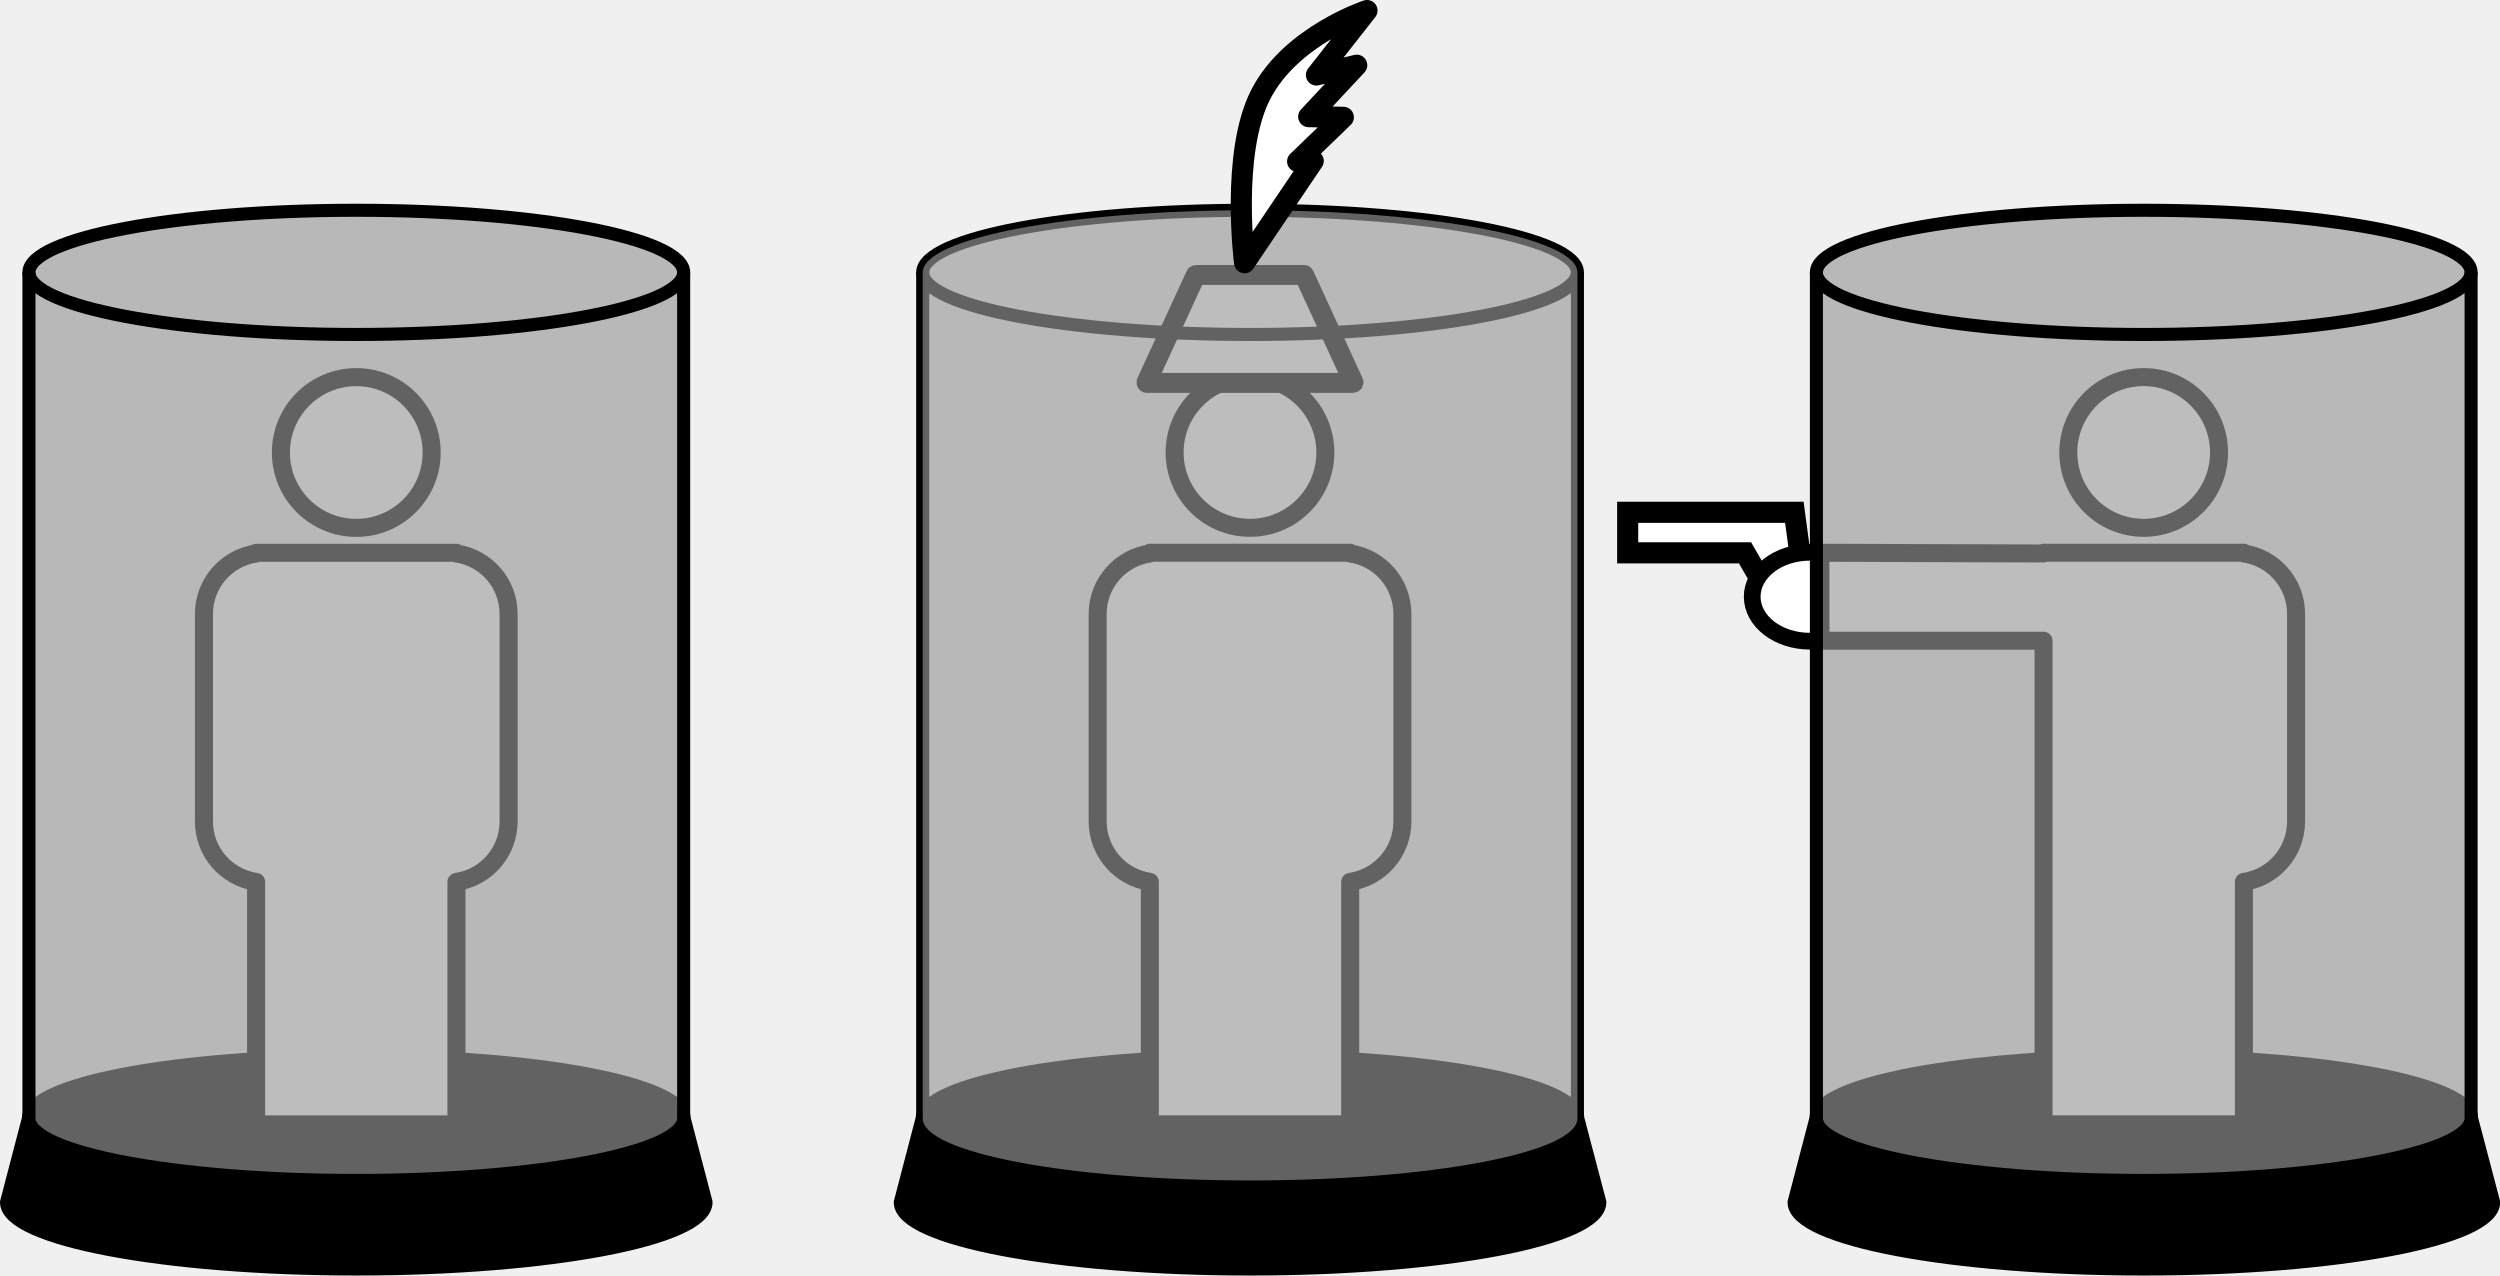
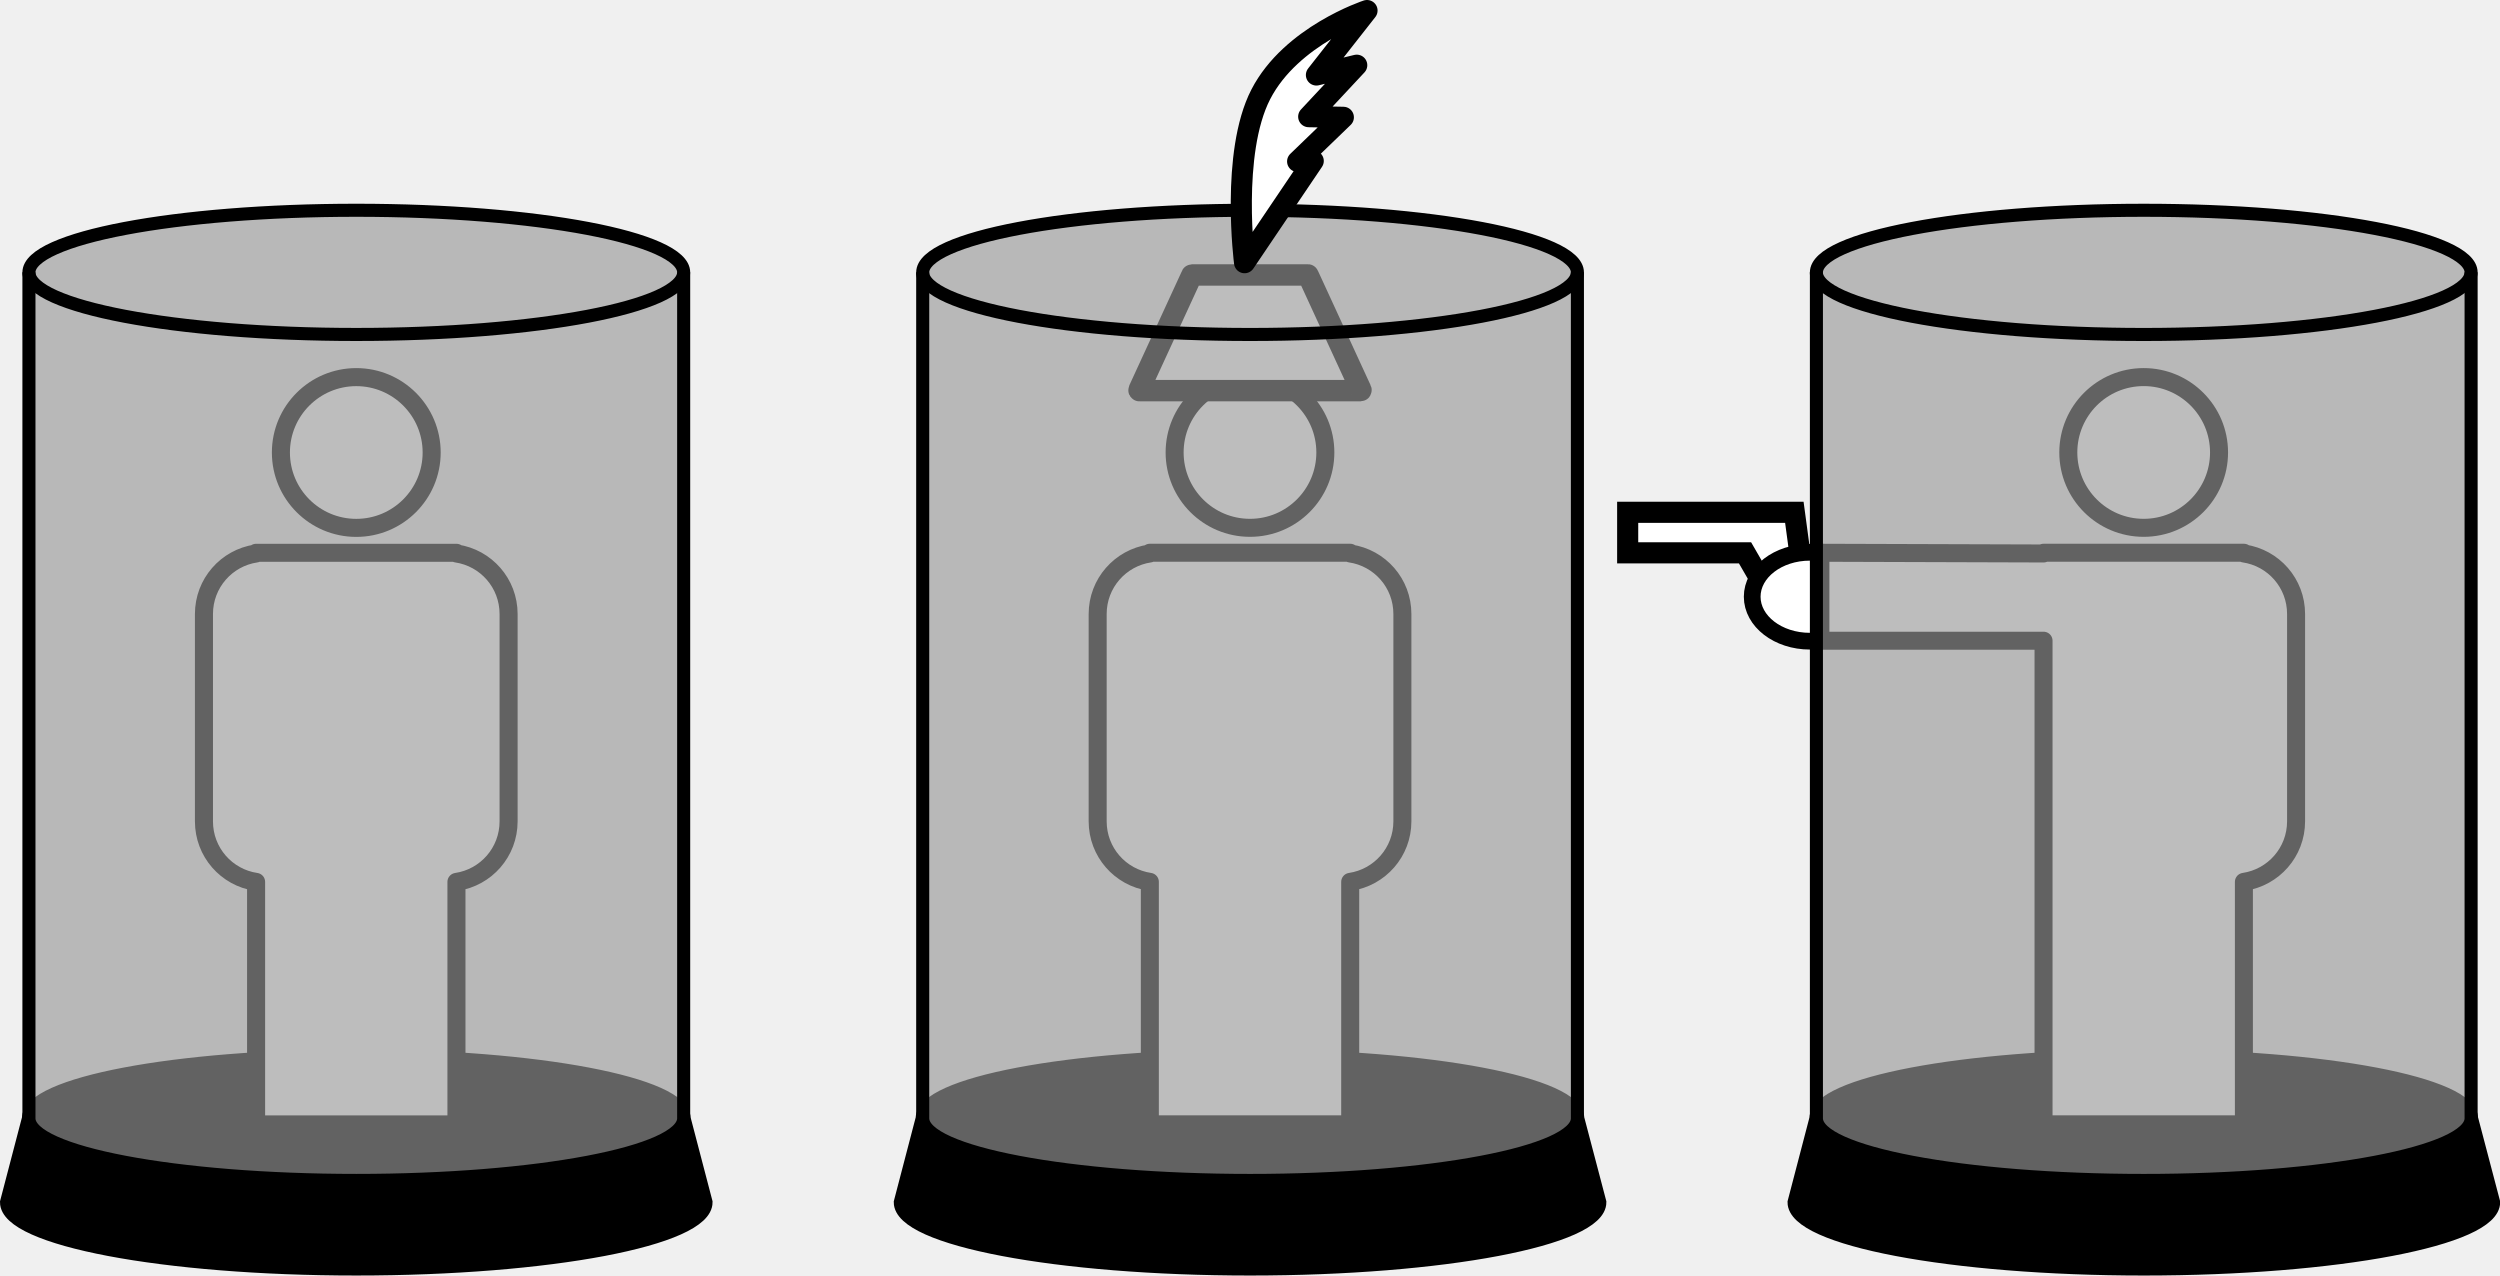
<svg xmlns="http://www.w3.org/2000/svg" width="31.381mm" height="16.011mm" viewBox="0 0 31.381 16.011" version="1.1" id="svg1843">
  <defs id="defs1837" />
  <g id="layer1" transform="translate(-59.78369,-61.77556)">
    <g id="g1821" transform="matrix(0.2645833,0,0,0.2645833,-58.94627,-186.4381)">
      <path id="path1715" style="color:#000000;overflow:visible;fill:#000000;stroke:#000000;stroke-width:0.662;stroke-miterlimit:4;stroke-dasharray:none" d="m 481.177,991.188 c 0,-1.627 -6.954,-2.947 -15.531,-2.947 -8.577,0 -15.531,1.32 -15.531,2.947 l -1.041,3.98 c -1e-5,1.736 7.42,3.145 16.572,3.145 9.152,0 16.572,-1.408 16.572,-3.145 z" />
      <path style="fill:#ffffff;fill-opacity:1;stroke:#000000;stroke-width:0.856;stroke-linecap:round;stroke-linejoin:round;stroke-miterlimit:4;stroke-dasharray:none;stroke-opacity:1" d="m 465.646,956.022 a 3.576,3.576 0 0 0 -3.576,3.576 3.576,3.576 0 0 0 3.576,3.576 3.576,3.576 0 0 0 3.576,-3.576 3.576,3.576 0 0 0 -3.576,-3.576 z m -4.753,8.335 v 0.032 c -1.403,0.207 -2.474,1.411 -2.474,2.874 v 9.834 c 0,1.463 1.07,2.666 2.474,2.873 v 11.505 h 9.505 v -11.505 c 1.403,-0.207 2.474,-1.411 2.474,-2.873 v -9.834 c 0,-1.463 -1.07,-2.666 -2.474,-2.874 v -0.032 h -0.432 -8.642 z" id="path1719" />
      <path id="ellipse1721" style="color:#000000;overflow:visible;opacity:0.644;fill:#999999;stroke:none;stroke-width:0.62;stroke-miterlimit:4;stroke-dasharray:none" d="m 481.178,951.053 c 0,-1.627 -6.954,-2.947 -15.531,-2.947 -8.577,0 -15.531,1.32 -15.531,2.947 v 40.135 c 0,1.627 6.954,2.945 15.531,2.945 8.577,0 15.531,-1.318 15.531,-2.945 z" />
      <path id="path1798" style="color:#000000;overflow:visible;opacity:1;fill:none;stroke:#000000;stroke-width:0.62;stroke-miterlimit:4;stroke-dasharray:none" d="m 481.178,951.053 c 0,-1.627 -6.954,-2.947 -15.531,-2.947 -8.577,0 -15.531,1.32 -15.531,2.947 v 40.135 c 0,1.627 6.954,2.945 15.531,2.945 8.577,0 15.531,-1.318 15.531,-2.945 z" />
      <path id="ellipse1800" style="color:#000000;overflow:visible;fill:none;stroke:#000000;stroke-width:0.62;stroke-miterlimit:4;stroke-dasharray:none" d="m 481.177,951.052 c 0,1.627 -6.953,2.946 -15.531,2.946 -8.577,0 -15.531,-1.319 -15.531,-2.946" />
    </g>
    <g id="g941">
      <path style="fill:#ffffff;fill-rule:evenodd;stroke:#000000;stroke-width:0.265px;stroke-linecap:butt;stroke-linejoin:miter;stroke-opacity:1" d="m 82.307,68.206 h -2.092 v 0.509 h 1.473 l 0.391,0.677 h 0.388 z" id="path932" />
      <ellipse style="color:#000000;overflow:visible;fill:#ffffff;stroke:#000000;stroke-width:0.21;stroke-linecap:round;stroke-linejoin:round;stroke-miterlimit:4;stroke-dasharray:none" id="path930" cx="82.502" cy="69.266" rx="0.724" ry="0.558" />
      <path id="path848" style="color:#000000;overflow:visible;fill:#000000;stroke:#000000;stroke-width:0.175;stroke-miterlimit:4;stroke-dasharray:none" d="m 90.802,75.814 c 0,-0.431 -1.84,-0.78 -4.109,-0.78 -2.269,0 -4.109,0.349 -4.109,0.78 l -0.275,1.053 c -3e-6,0.459 1.963,0.832 4.385,0.832 2.422,0 4.385,-0.373 4.385,-0.832 z" />
      <path style="fill:#ffffff;fill-opacity:1;stroke:#000000;stroke-width:0.226;stroke-linecap:round;stroke-linejoin:round;stroke-miterlimit:4;stroke-dasharray:none;stroke-opacity:1" d="m 86.692,66.509 c -0.523,-9e-6 -0.946,0.424 -0.946,0.946 -1.1e-5,0.523 0.424,0.946 0.946,0.946 0.523,1.1e-5 0.946,-0.424 0.946,-0.946 9e-6,-0.523 -0.424,-0.946 -0.946,-0.946 z m -1.257,2.205 v 0.009 l -2.801,-0.009 v 1.104 l 2.801,-2.6e-5 v 6.071 h 2.515 v -3.044 c 0.371,-0.055 0.655,-0.373 0.655,-0.76 v -2.602 c 0,-0.387 -0.283,-0.705 -0.655,-0.76 v -0.009 h -0.114 -2.287 z" id="path850" />
      <path id="path852" style="color:#000000;overflow:visible;opacity:0.644;fill:#999999;stroke:none;stroke-width:0.164;stroke-miterlimit:4;stroke-dasharray:none" d="m 90.802,65.195 c 0,-0.431 -1.84,-0.78 -4.109,-0.78 -2.269,0 -4.109,0.349 -4.109,0.78 v 10.619 c 0,0.431 1.84,0.779 4.109,0.779 2.269,0 4.109,-0.349 4.109,-0.779 z" />
      <path id="path854" style="color:#000000;overflow:visible;fill:none;stroke:#000000;stroke-width:0.164;stroke-miterlimit:4;stroke-dasharray:none" d="m 90.802,65.195 c 0,-0.431 -1.84,-0.78 -4.109,-0.78 -2.269,0 -4.109,0.349 -4.109,0.78 v 10.619 c 0,0.431 1.84,0.779 4.109,0.779 2.269,0 4.109,-0.349 4.109,-0.779 z" />
      <path id="path856" style="color:#000000;overflow:visible;fill:none;stroke:#000000;stroke-width:0.164;stroke-miterlimit:4;stroke-dasharray:none" d="m 90.801,65.194 c 0,0.431 -1.84,0.78 -4.109,0.78 -2.269,0 -4.109,-0.349 -4.109,-0.78" />
    </g>
    <g id="g917">
      <path id="path836" style="color:#000000;overflow:visible;fill:#000000;stroke:#000000;stroke-width:0.175;stroke-miterlimit:4;stroke-dasharray:none" d="m 79.583,75.814 c 0,-0.431 -1.84,-0.78 -4.109,-0.78 -2.269,0 -4.109,0.349 -4.109,0.78 l -0.275,1.053 c -3e-6,0.459 1.963,0.832 4.385,0.832 2.422,0 4.385,-0.373 4.385,-0.832 z" />
      <path style="fill:#ffffff;fill-opacity:1;stroke:#000000;stroke-width:0.226;stroke-linecap:round;stroke-linejoin:round;stroke-miterlimit:4;stroke-dasharray:none;stroke-opacity:1" d="m 75.474,66.509 a 0.946,0.946 0 0 0 -0.946,0.946 0.946,0.946 0 0 0 0.946,0.946 0.946,0.946 0 0 0 0.946,-0.946 0.946,0.946 0 0 0 -0.946,-0.946 z m -1.257,2.205 v 0.009 c -0.371,0.055 -0.655,0.373 -0.655,0.76 V 72.085 c 0,0.387 0.283,0.705 0.655,0.76 v 3.044 h 2.515 v -3.044 c 0.371,-0.055 0.655,-0.373 0.655,-0.76 v -2.602 c 0,-0.387 -0.283,-0.705 -0.655,-0.76 v -0.009 h -0.114 -2.287 z" id="path838" />
+       <path id="rect905" style="color:#000000;overflow:visible;fill:#ffffff;stroke:#000000;stroke-width:0.269;stroke-linecap:round;stroke-linejoin:round;stroke-miterlimit:4;stroke-dasharray:none" d="m 74.746,65.227 h 1.456 c 0.003,0 0.003,0.005 0.005,0.009 l 0.66,1.434 c 0.002,0.004 -0.002,0.009 -0.005,0.009 H 74.086 c -0.003,0 -0.007,-0.005 -0.005,-0.009 l 0.66,-1.434 c 0.002,-0.004 0.002,-0.009 0.005,-0.009 z" />
+       <path id="path840" style="color:#000000;overflow:visible;opacity:0.644;fill:#999999;stroke:none;stroke-width:0.164;stroke-miterlimit:4;stroke-dasharray:none" d="m 79.584,65.195 c 0,-0.431 -1.84,-0.78 -4.109,-0.78 -2.269,0 -4.109,0.349 -4.109,0.78 v 10.619 c 0,0.431 1.84,0.779 4.109,0.779 2.269,0 4.109,-0.349 4.109,-0.779 z" />
      <path id="path842" style="color:#000000;overflow:visible;fill:none;stroke:#000000;stroke-width:0.164;stroke-miterlimit:4;stroke-dasharray:none" d="m 79.584,65.195 c 0,-0.431 -1.84,-0.78 -4.109,-0.78 -2.269,0 -4.109,0.349 -4.109,0.78 v 10.619 c 0,0.431 1.84,0.779 4.109,0.779 2.269,0 4.109,-0.349 4.109,-0.779 z" />
-       <path id="rect905" style="color:#000000;overflow:visible;fill:#ffffff;stroke:#000000;stroke-width:0.25;stroke-linecap:round;stroke-linejoin:round;stroke-miterlimit:4;stroke-dasharray:none" d="m 74.796,65.227 h 1.357 c 0.003,0 0.003,0.005 0.005,0.009 l 0.615,1.337 c 0.002,0.004 -0.002,0.009 -0.005,0.009 h -2.588 c -0.003,0 -0.006,-0.005 -0.005,-0.009 l 0.615,-1.337 c 0.002,-0.004 0.002,-0.009 0.005,-0.009 z" />
      <path id="path844" style="color:#000000;overflow:visible;fill:none;stroke:#000000;stroke-width:0.164;stroke-miterlimit:4;stroke-dasharray:none" d="m 79.583,65.194 c 0,0.431 -1.84,0.78 -4.109,0.78 -2.269,0 -4.109,-0.349 -4.109,-0.78" />
-       <path id="path840" style="color:#000000;overflow:visible;opacity:0.644;fill:#999999;stroke:none;stroke-width:0.164;stroke-miterlimit:4;stroke-dasharray:none" d="m 79.584,65.195 c 0,-0.431 -1.84,-0.78 -4.109,-0.78 -2.269,0 -4.109,0.349 -4.109,0.78 v 10.619 c 0,0.431 1.84,0.779 4.109,0.779 2.269,0 4.109,-0.349 4.109,-0.779 z" />
      <path style="fill:#ffffff;fill-rule:evenodd;stroke:#000000;stroke-width:0.265px;stroke-linecap:butt;stroke-linejoin:round;stroke-opacity:1" d="m 75.406,65.073 c 0,0 -0.177,-1.375 0.204,-2.114 0.381,-0.739 1.333,-1.051 1.333,-1.051 l -0.635,0.809 0.506,-0.123 -0.603,0.646 0.435,0.008 -0.574,0.554 0.196,-0.006 z" id="path908" />
    </g>
  </g>
</svg>
